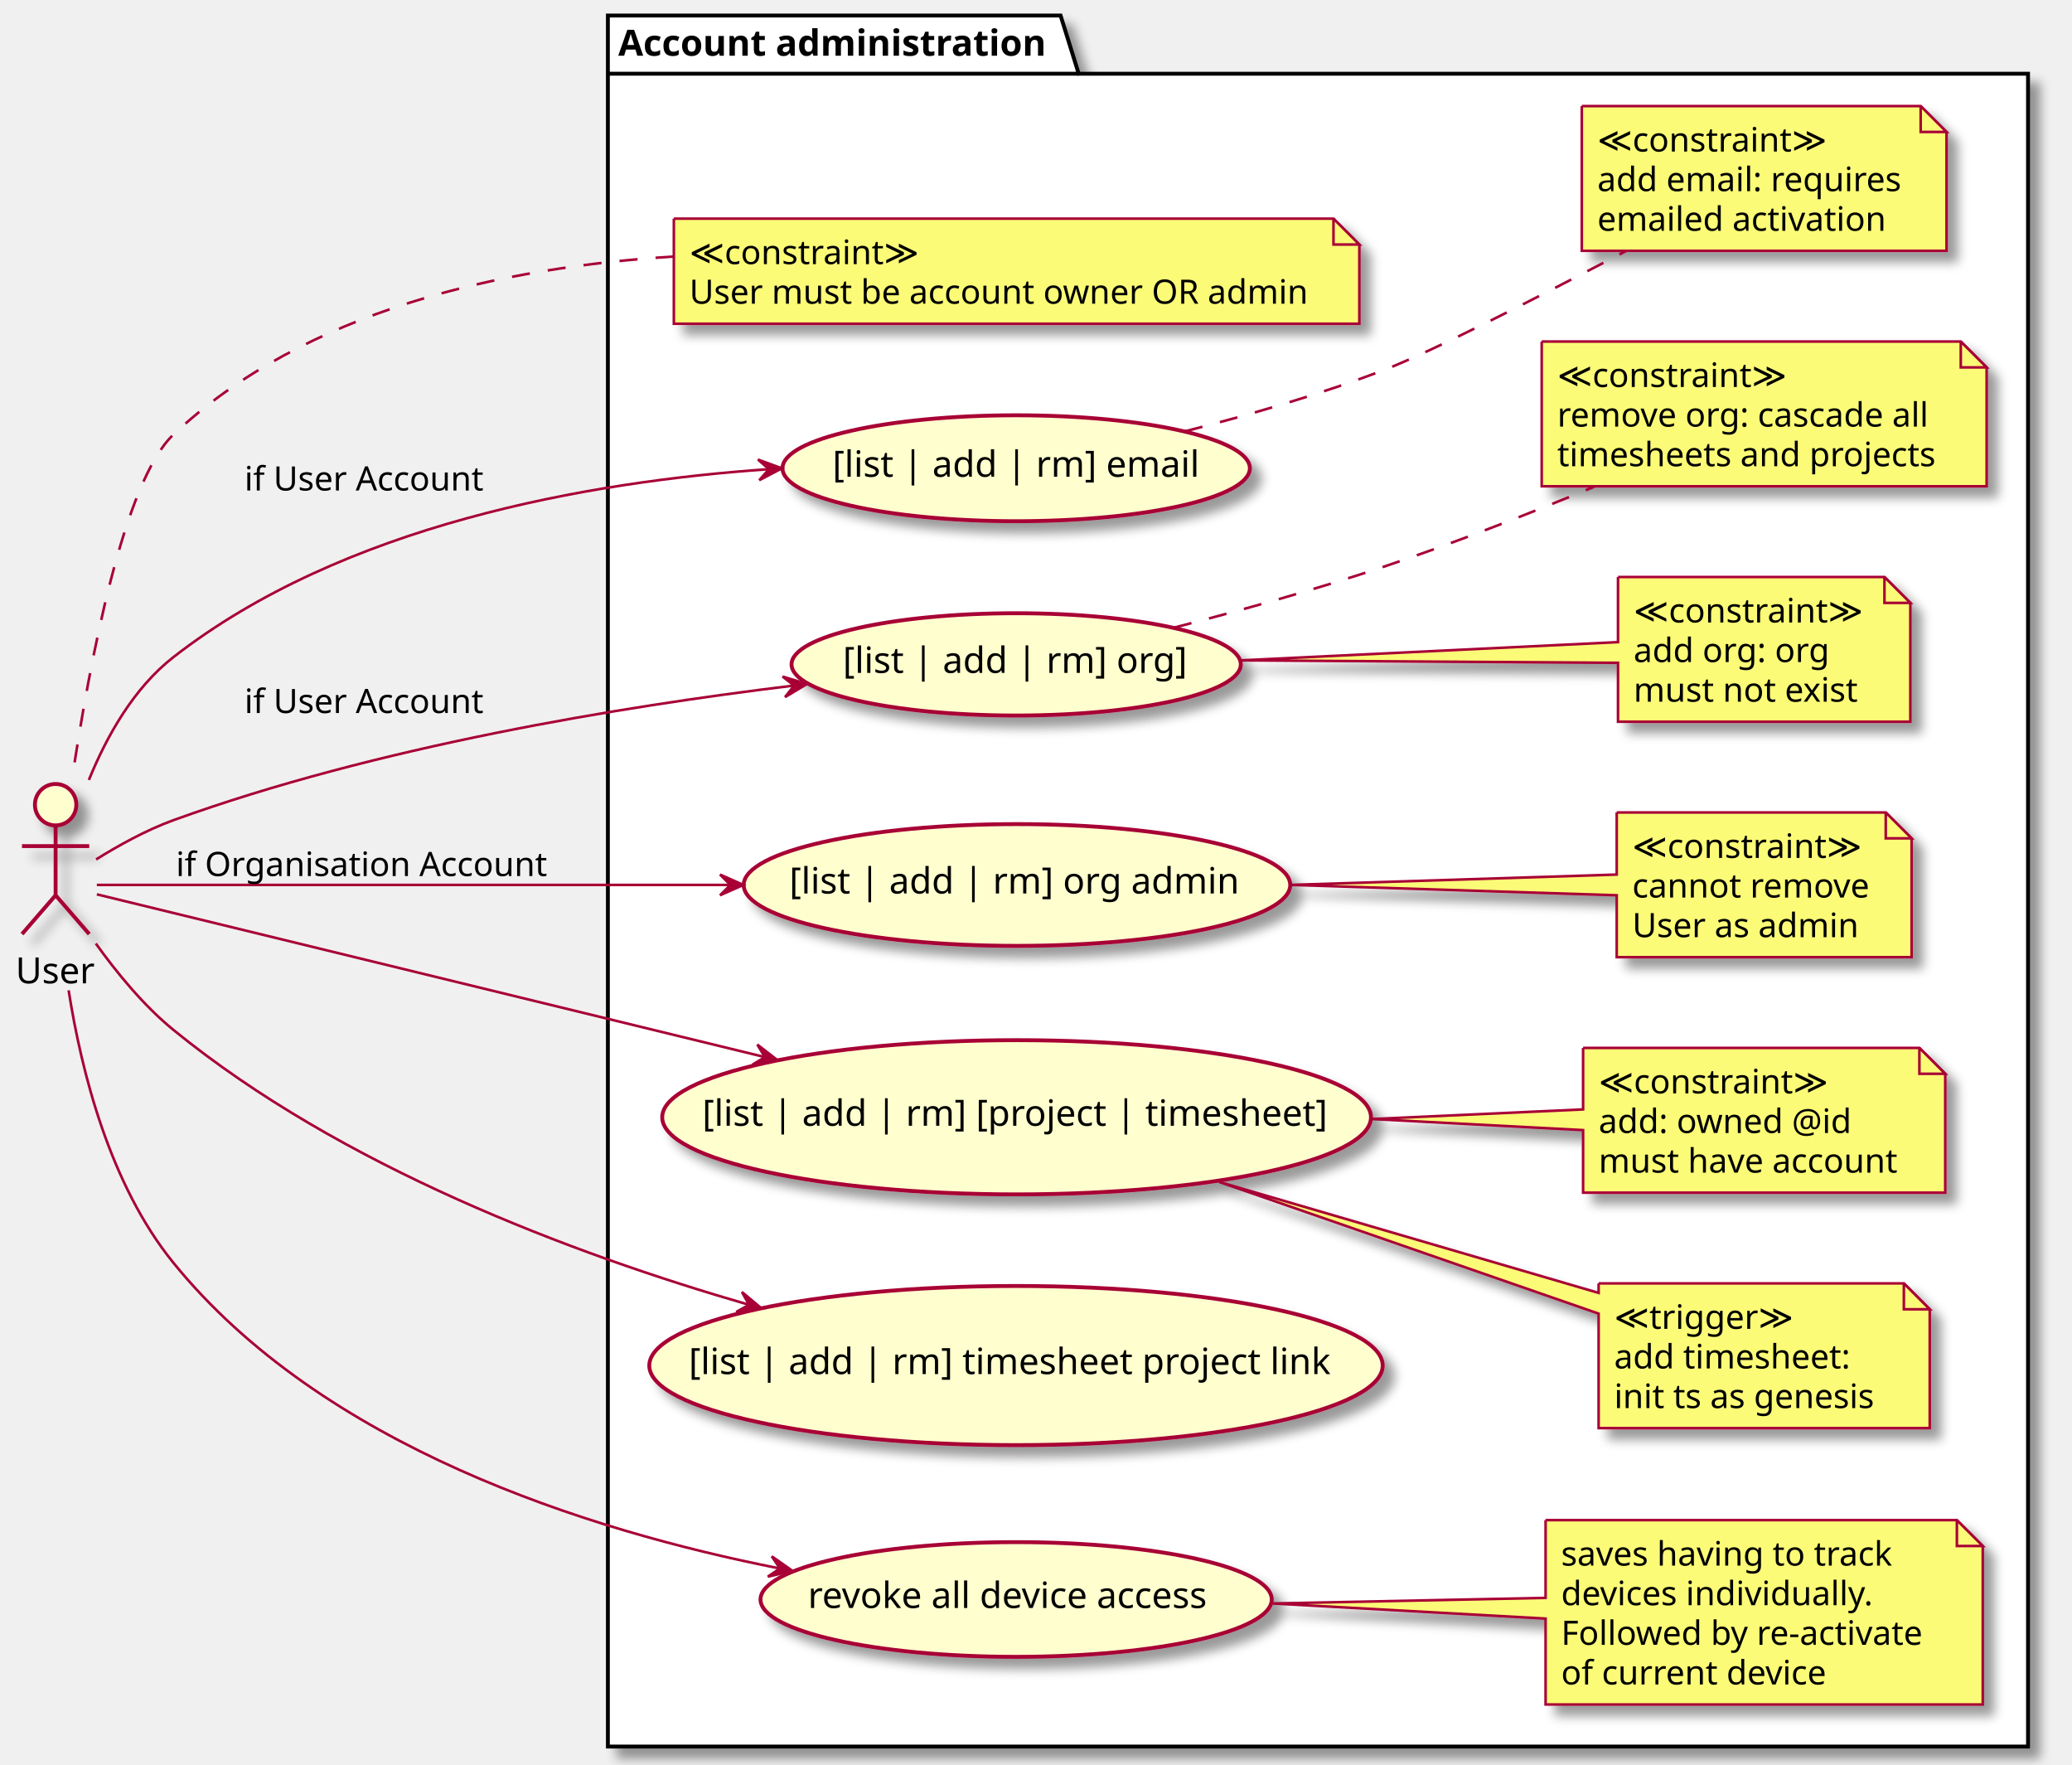
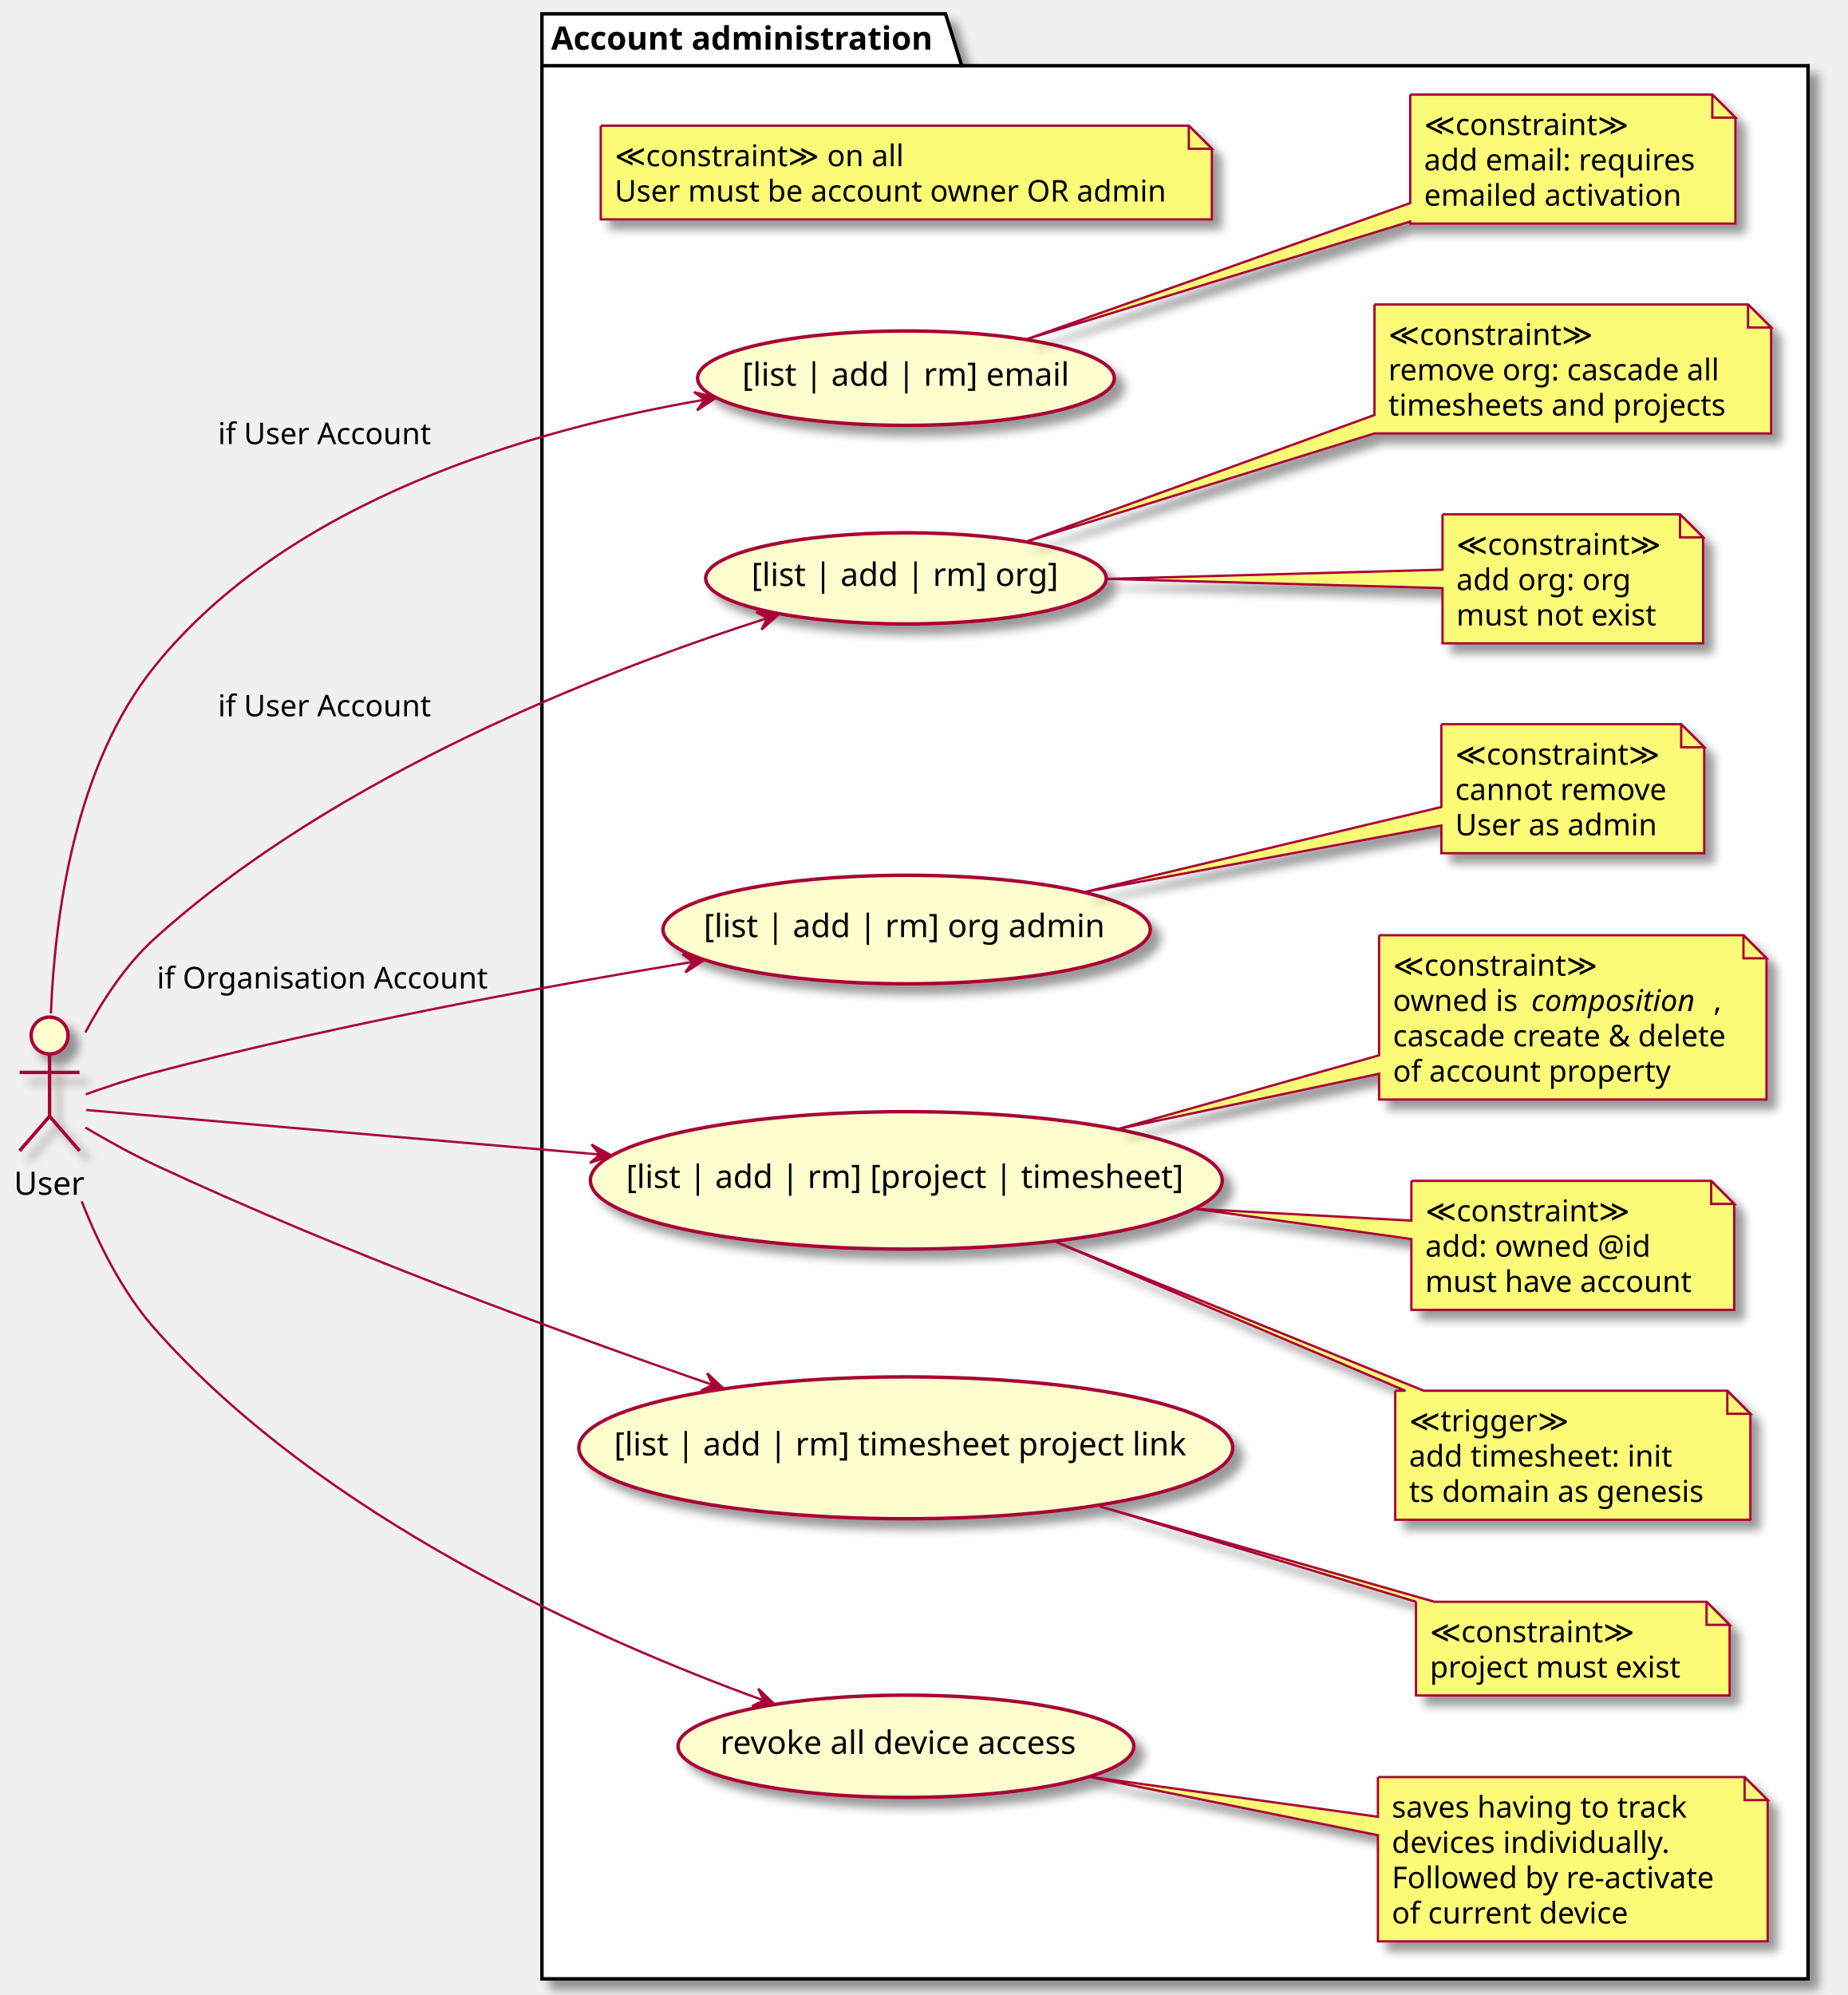
- <svg xmlns="http://www.w3.org/2000/svg" contentScriptType="application/ecmascript" contentStyleType="text/css" height="682px" preserveAspectRatio="none" style="width:801px;height:682px;background:#FFFFFF;" version="1.1" viewBox="0 0 801 682" width="801px" zoomAndPan="magnify">
+ <svg xmlns="http://www.w3.org/2000/svg" contentScriptType="application/ecmascript" contentStyleType="text/css" height="865px" preserveAspectRatio="none" style="width:801px;height:865px;background:#FFFFFF;" version="1.1" viewBox="0 0 801 865" width="801px" zoomAndPan="magnify">
  <defs>
-     <filter height="300%" id="flcn57iems5op" width="300%" x="-1" y="-1">
+     <filter height="300%" id="f164d3xvuinjhz" width="300%" x="-1" y="-1">
      <feGaussianBlur result="blurOut" stdDeviation="2.0" />
      <feColorMatrix in="blurOut" result="blurOut2" type="matrix" values="0 0 0 0 0 0 0 0 0 0 0 0 0 0 0 0 0 0 .4 0" />
      <feOffset dx="4.0" dy="4.0" in="blurOut2" result="blurOut3" />
      <feBlend in="SourceGraphic" in2="blurOut3" mode="normal" />
    </filter>
  </defs>
  <g>
-     <polygon fill="#FFFFFF" filter="url(#flcn57iems5op)" points="235,6,410,6,417,28.488,784,28.488,784,675,235,675,235,6" style="stroke:#000000;stroke-width:1.5;" />
+     <polygon fill="#FFFFFF" filter="url(#f164d3xvuinjhz)" points="235,6,410,6,417,28.488,784,28.488,784,858,235,858,235,6" style="stroke:#000000;stroke-width:1.5;" />
    <line style="stroke:#000000;stroke-width:1.5;" x1="235" x2="417" y1="28.488" y2="28.488" />
    <text fill="#000000" font-family="sans-serif" font-size="14" font-weight="bold" lengthAdjust="spacing" textLength="169" x="239" y="21.535">Account administration</text>
-     <path d="M260.5,84.5 L260.5,125.121 L525.5,125.121 L525.5,94.5 L515.5,84.5 L260.5,84.5 " fill="#FBFB77" filter="url(#flcn57iems5op)" style="stroke:#A80036;stroke-width:1.0;" />
-     <path d="M515.5,84.5 L515.5,94.5 L525.5,94.5 L515.5,84.5 " fill="#FBFB77" style="stroke:#A80036;stroke-width:1.0;" />
-     <text fill="#000000" font-family="sans-serif" font-size="13" lengthAdjust="spacing" textLength="83" x="266.5" y="102.068">≪constraint≫</text>
-     <text fill="#000000" font-family="sans-serif" font-size="13" lengthAdjust="spacing" textLength="244" x="266.5" y="117.379">User must be account owner OR admin</text>
-     <ellipse cx="392.839" cy="180.968" fill="#FEFECE" filter="url(#flcn57iems5op)" rx="90.339" ry="20.468" style="stroke:#A80036;stroke-width:1.5;" />
-     <text fill="#000000" font-family="sans-serif" font-size="14" lengthAdjust="spacing" textLength="142" x="321.839" y="184.259">[list | add | rm] email</text>
-     <path d="M611.5,41 L611.5,96.932 L752.5,96.932 L752.5,51 L742.5,41 L611.5,41 " fill="#FBFB77" filter="url(#flcn57iems5op)" style="stroke:#A80036;stroke-width:1.0;" />
+     <path d="M260.5,54.5 L260.5,95.121 L525.5,95.121 L525.5,64.5 L515.5,54.5 L260.5,54.5 " fill="#FBFB77" filter="url(#f164d3xvuinjhz)" style="stroke:#A80036;stroke-width:1.0;" />
+     <path d="M515.5,54.5 L515.5,64.5 L525.5,64.5 L515.5,54.5 " fill="#FBFB77" style="stroke:#A80036;stroke-width:1.0;" />
+     <text fill="#000000" font-family="sans-serif" font-size="13" lengthAdjust="spacing" textLength="122" x="266.5" y="72.068">≪constraint≫ on all</text>
+     <text fill="#000000" font-family="sans-serif" font-size="13" lengthAdjust="spacing" textLength="244" x="266.5" y="87.379">User must be account owner OR admin</text>
+     <ellipse cx="392.839" cy="163.968" fill="#FEFECE" filter="url(#f164d3xvuinjhz)" rx="90.339" ry="20.468" style="stroke:#A80036;stroke-width:1.5;" />
+     <text fill="#000000" font-family="sans-serif" font-size="14" lengthAdjust="spacing" textLength="142" x="321.839" y="167.259">[list | add | rm] email</text>
+     <path d="M611.5,41 L611.5,88.05 L444.98,147.13 L611.5,96.05 L611.5,96.932 A0,0 0 0 0 611.5,96.932 L752.5,96.932 A0,0 0 0 0 752.5,96.932 L752.5,51 L742.5,41 L611.5,41 A0,0 0 0 0 611.5,41 " fill="#FBFB77" filter="url(#f164d3xvuinjhz)" style="stroke:#A80036;stroke-width:1.0;" />
    <path d="M742.5,41 L742.5,51 L752.5,51 L742.5,41 " fill="#FBFB77" style="stroke:#A80036;stroke-width:1.0;" />
    <text fill="#000000" font-family="sans-serif" font-size="13" lengthAdjust="spacing" textLength="83" x="617.5" y="58.568">≪constraint≫</text>
    <text fill="#000000" font-family="sans-serif" font-size="13" lengthAdjust="spacing" textLength="120" x="617.5" y="73.879">add email: requires</text>
    <text fill="#000000" font-family="sans-serif" font-size="13" lengthAdjust="spacing" textLength="115" x="617.5" y="89.189">emailed activation</text>
-     <ellipse cx="392.834" cy="256.767" fill="#FEFECE" filter="url(#flcn57iems5op)" rx="86.834" ry="19.767" style="stroke:#A80036;stroke-width:1.5;" />
-     <text fill="#000000" font-family="sans-serif" font-size="14" lengthAdjust="spacing" textLength="134" x="325.834" y="260.058">[list | add | rm] org]</text>
-     <path d="M625.5,223 L625.5,248.17 L479.72,255.21 L625.5,256.17 L625.5,278.932 A0,0 0 0 0 625.5,278.932 L738.5,278.932 A0,0 0 0 0 738.5,278.932 L738.5,233 L728.5,223 L625.5,223 A0,0 0 0 0 625.5,223 " fill="#FBFB77" filter="url(#flcn57iems5op)" style="stroke:#A80036;stroke-width:1.0;" />
+     <ellipse cx="392.834" cy="250.767" fill="#FEFECE" filter="url(#f164d3xvuinjhz)" rx="86.834" ry="19.767" style="stroke:#A80036;stroke-width:1.5;" />
+     <text fill="#000000" font-family="sans-serif" font-size="14" lengthAdjust="spacing" textLength="134" x="325.834" y="254.058">[list | add | rm] org]</text>
+     <path d="M625.5,223 L625.5,247 L480.11,251 L625.5,255 L625.5,278.932 A0,0 0 0 0 625.5,278.932 L738.5,278.932 A0,0 0 0 0 738.5,278.932 L738.5,233 L728.5,223 L625.5,223 A0,0 0 0 0 625.5,223 " fill="#FBFB77" filter="url(#f164d3xvuinjhz)" style="stroke:#A80036;stroke-width:1.0;" />
    <path d="M728.5,223 L728.5,233 L738.5,233 L728.5,223 " fill="#FBFB77" style="stroke:#A80036;stroke-width:1.0;" />
    <text fill="#000000" font-family="sans-serif" font-size="13" lengthAdjust="spacing" textLength="83" x="631.5" y="240.568">≪constraint≫</text>
    <text fill="#000000" font-family="sans-serif" font-size="13" lengthAdjust="spacing" textLength="77" x="631.5" y="255.879">add org: org</text>
    <text fill="#000000" font-family="sans-serif" font-size="13" lengthAdjust="spacing" textLength="92" x="631.5" y="271.19">must not exist</text>
-     <path d="M596,132 L596,187.932 L768,187.932 L768,142 L758,132 L596,132 " fill="#FBFB77" filter="url(#flcn57iems5op)" style="stroke:#A80036;stroke-width:1.0;" />
+     <path d="M596,132 L596,179.932 L444.98,234.84 L596,187.932 L596,187.932 A0,0 0 0 0 596,187.932 L768,187.932 A0,0 0 0 0 768,187.932 L768,142 L758,132 L596,132 A0,0 0 0 0 596,132 " fill="#FBFB77" filter="url(#f164d3xvuinjhz)" style="stroke:#A80036;stroke-width:1.0;" />
    <path d="M758,132 L758,142 L768,142 L758,132 " fill="#FBFB77" style="stroke:#A80036;stroke-width:1.0;" />
    <text fill="#000000" font-family="sans-serif" font-size="13" lengthAdjust="spacing" textLength="83" x="602" y="149.568">≪constraint≫</text>
    <text fill="#000000" font-family="sans-serif" font-size="13" lengthAdjust="spacing" textLength="148" x="602" y="164.879">remove org: cascade all</text>
    <text fill="#000000" font-family="sans-serif" font-size="13" lengthAdjust="spacing" textLength="151" x="602" y="180.19">timesheets and projects</text>
-     <ellipse cx="393.141" cy="342.028" fill="#FEFECE" filter="url(#flcn57iems5op)" rx="105.641" ry="23.528" style="stroke:#A80036;stroke-width:1.5;" />
-     <text fill="#000000" font-family="sans-serif" font-size="14" lengthAdjust="spacing" textLength="176" x="305.141" y="345.319">[list | add | rm] org admin</text>
-     <path d="M625,314 L625,338 L498.83,342 L625,346 L625,369.932 A0,0 0 0 0 625,369.932 L739,369.932 A0,0 0 0 0 739,369.932 L739,324 L729,314 L625,314 A0,0 0 0 0 625,314 " fill="#FBFB77" filter="url(#flcn57iems5op)" style="stroke:#A80036;stroke-width:1.0;" />
+     <ellipse cx="393.141" cy="403.028" fill="#FEFECE" filter="url(#f164d3xvuinjhz)" rx="105.641" ry="23.528" style="stroke:#A80036;stroke-width:1.5;" />
+     <text fill="#000000" font-family="sans-serif" font-size="14" lengthAdjust="spacing" textLength="176" x="305.141" y="406.319">[list | add | rm] org admin</text>
+     <path d="M625,314 L625,349.91 L470.16,386.81 L625,357.91 L625,369.932 A0,0 0 0 0 625,369.932 L739,369.932 A0,0 0 0 0 739,369.932 L739,324 L729,314 L625,314 A0,0 0 0 0 625,314 " fill="#FBFB77" filter="url(#f164d3xvuinjhz)" style="stroke:#A80036;stroke-width:1.0;" />
    <path d="M729,314 L729,324 L739,324 L729,314 " fill="#FBFB77" style="stroke:#A80036;stroke-width:1.0;" />
    <text fill="#000000" font-family="sans-serif" font-size="13" lengthAdjust="spacing" textLength="83" x="631" y="331.568">≪constraint≫</text>
    <text fill="#000000" font-family="sans-serif" font-size="13" lengthAdjust="spacing" textLength="93" x="631" y="346.879">cannot remove</text>
    <text fill="#000000" font-family="sans-serif" font-size="13" lengthAdjust="spacing" textLength="89" x="631" y="362.19">User as admin</text>
-     <ellipse cx="392.998" cy="431.8" fill="#FEFECE" filter="url(#flcn57iems5op)" rx="136.998" ry="29.799" style="stroke:#A80036;stroke-width:1.5;" />
-     <text fill="#000000" font-family="sans-serif" font-size="14" lengthAdjust="spacing" textLength="243" x="271.498" y="435.091">[list | add | rm] [project | timesheet]</text>
-     <path d="M618,496 L618,499.68 L471.29,456.78 L618,507.68 L618,551.932 A0,0 0 0 0 618,551.932 L746,551.932 A0,0 0 0 0 746,551.932 L746,506 L736,496 L618,496 A0,0 0 0 0 618,496 " fill="#FBFB77" filter="url(#flcn57iems5op)" style="stroke:#A80036;stroke-width:1.0;" />
-     <path d="M736,496 L736,506 L746,506 L736,496 " fill="#FBFB77" style="stroke:#A80036;stroke-width:1.0;" />
-     <text fill="#000000" font-family="sans-serif" font-size="13" lengthAdjust="spacing" textLength="61" x="624" y="513.568">≪trigger≫</text>
-     <text fill="#000000" font-family="sans-serif" font-size="13" lengthAdjust="spacing" textLength="93" x="624" y="528.879">add timesheet:</text>
-     <text fill="#000000" font-family="sans-serif" font-size="13" lengthAdjust="spacing" textLength="107" x="624" y="544.189">init ts as genesis</text>
-     <path d="M612,405 L612,428.76 L530.36,432.48 L612,436.76 L612,460.932 A0,0 0 0 0 612,460.932 L752,460.932 A0,0 0 0 0 752,460.932 L752,415 L742,405 L612,405 A0,0 0 0 0 612,405 " fill="#FBFB77" filter="url(#flcn57iems5op)" style="stroke:#A80036;stroke-width:1.0;" />
-     <path d="M742,405 L742,415 L752,415 L742,405 " fill="#FBFB77" style="stroke:#A80036;stroke-width:1.0;" />
-     <text fill="#000000" font-family="sans-serif" font-size="13" lengthAdjust="spacing" textLength="83" x="618" y="422.568">≪constraint≫</text>
-     <text fill="#000000" font-family="sans-serif" font-size="13" lengthAdjust="spacing" textLength="99" x="618" y="437.879">add: owned @id</text>
-     <text fill="#000000" font-family="sans-serif" font-size="13" lengthAdjust="spacing" textLength="119" x="618" y="453.19">must have account</text>
-     <ellipse cx="392.764" cy="527.753" fill="#FEFECE" filter="url(#flcn57iems5op)" rx="141.764" ry="30.753" style="stroke:#A80036;stroke-width:1.5;" />
-     <text fill="#000000" font-family="sans-serif" font-size="14" lengthAdjust="spacing" textLength="253" x="266.264" y="531.044">[list | add | rm] timesheet project link</text>
-     <ellipse cx="392.82" cy="618.164" fill="#FEFECE" filter="url(#flcn57iems5op)" rx="98.82" ry="22.164" style="stroke:#A80036;stroke-width:1.5;" />
-     <text fill="#000000" font-family="sans-serif" font-size="14" lengthAdjust="spacing" textLength="161" x="312.32" y="621.455">revoke all device access</text>
-     <path d="M597.5,587.5 L597.5,617.54 L491.97,619.71 L597.5,625.54 L597.5,658.742 A0,0 0 0 0 597.5,658.742 L766.5,658.742 A0,0 0 0 0 766.5,658.742 L766.5,597.5 L756.5,587.5 L597.5,587.5 A0,0 0 0 0 597.5,587.5 " fill="#FBFB77" filter="url(#flcn57iems5op)" style="stroke:#A80036;stroke-width:1.0;" />
-     <path d="M756.5,587.5 L756.5,597.5 L766.5,597.5 L756.5,587.5 " fill="#FBFB77" style="stroke:#A80036;stroke-width:1.0;" />
-     <text fill="#000000" font-family="sans-serif" font-size="13" lengthAdjust="spacing" textLength="134" x="603.5" y="605.068">saves having to track</text>
-     <text fill="#000000" font-family="sans-serif" font-size="13" lengthAdjust="spacing" textLength="128" x="603.5" y="620.379">devices individually.</text>
-     <text fill="#000000" font-family="sans-serif" font-size="13" lengthAdjust="spacing" textLength="148" x="603.5" y="635.689">Followed by re-activate</text>
-     <text fill="#000000" font-family="sans-serif" font-size="13" lengthAdjust="spacing" textLength="106" x="603.5" y="651">of current device</text>
-     <ellipse cx="21.5" cy="311" fill="#FEFECE" filter="url(#flcn57iems5op)" rx="8" ry="8" style="stroke:#A80036;stroke-width:1.5;" />
-     <path d="M21.5,319 L21.5,346 M8.5,327 L34.5,327 M21.5,346 L8.5,361 M21.5,346 L34.5,361 " fill="none" filter="url(#flcn57iems5op)" style="stroke:#A80036;stroke-width:1.5;" />
-     <text fill="#000000" font-family="sans-serif" font-size="14" lengthAdjust="spacing" textLength="31" x="6" y="380.035">User</text>
-     <path d="M260.42,99.15 C194.54,103.27 118.12,119.8 67,168 C47.89,186.02 34.65,255.7 27.84,301.23 " fill="none" id="GMN4-User" style="stroke:#A80036;stroke-width:1.0;stroke-dasharray:7.0,7.0;" />
-     <path d="M34.36,301.43 C41.28,284.43 51.74,265.89 67,254 C132.6,202.9 227.05,186.17 297.24,181.33 " fill="none" id="User-to-userAdminEmail" style="stroke:#A80036;stroke-width:1.0;" />
-     <polygon fill="#A80036" points="302.25,181,293.006,177.601,297.261,181.329,293.533,185.583,302.25,181" style="stroke:#A80036;stroke-width:1.0;" />
-     <text fill="#000000" font-family="sans-serif" font-size="13" lengthAdjust="spacing" textLength="97" x="94.5" y="189.568">if User Account</text>
-     <path d="M458.06,166.7 C482.49,160.48 510.38,152.44 535,143 C553.37,135.95 594.6,114.87 628.57,97 " fill="none" id="userAdminEmail-GMN9" style="stroke:#A80036;stroke-width:1.0;stroke-dasharray:7.0,7.0;" />
-     <path d="M37.15,332.15 C45.56,326.91 56.5,320.8 67,317 C145.61,288.55 240.02,273.05 306.78,264.97 " fill="none" id="User-to-userAdminOrg" style="stroke:#A80036;stroke-width:1.0;" />
-     <polygon fill="#A80036" points="311.94,264.36,302.526,261.467,306.976,264.959,303.484,269.41,311.94,264.36" style="stroke:#A80036;stroke-width:1.0;" />
-     <text fill="#000000" font-family="sans-serif" font-size="13" lengthAdjust="spacing" textLength="97" x="94.5" y="275.568">if User Account</text>
-     <path d="M453.82,242.58 C479.08,236.06 508.68,227.83 535,219 C561.96,209.96 591.11,198.53 616.22,188.14 " fill="none" id="userAdminOrg-GMN17" style="stroke:#A80036;stroke-width:1.0;stroke-dasharray:7.0,7.0;" />
-     <path d="M37.44,342 C78.15,342 193.86,342 282.12,342 " fill="none" id="User-to-orgAdmin" style="stroke:#A80036;stroke-width:1.0;" />
-     <polygon fill="#A80036" points="287.36,342,278.36,338,282.36,342,278.36,346,287.36,342" style="stroke:#A80036;stroke-width:1.0;" />
-     <text fill="#000000" font-family="sans-serif" font-size="13" lengthAdjust="spacing" textLength="150" x="68" y="338.568">if Organisation Account</text>
-     <path d="M37.44,345.64 C80.24,356.06 205.96,386.69 295.52,408.5 " fill="none" id="User-to-ownedAdmin" style="stroke:#A80036;stroke-width:1.0;" />
-     <polygon fill="#A80036" points="300.56,409.73,292.765,403.71,295.703,408.544,290.868,411.481,300.56,409.73" style="stroke:#A80036;stroke-width:1.0;" />
-     <path d="M37.05,364.65 C44.95,375.69 55.45,388.58 67,398 C131.86,450.87 220.97,484.48 289.48,504.25 " fill="none" id="User-to-[list | add | rm] timesheet project link" style="stroke:#A80036;stroke-width:1.0;" />
-     <polygon fill="#A80036" points="294.38,505.65,286.82,499.337,289.571,504.28,284.628,507.031,294.38,505.65" style="stroke:#A80036;stroke-width:1.0;" />
-     <path d="M26.53,382.74 C31.5,414.4 42.53,457.86 67,488 C124.6,558.95 226.69,591.41 301.11,606.11 " fill="none" id="User-to-revoke all device access" style="stroke:#A80036;stroke-width:1.0;" />
-     <polygon fill="#A80036" points="306.42,607.14,298.354,601.489,301.513,606.181,296.82,609.34,306.42,607.14" style="stroke:#A80036;stroke-width:1.0;" />
+     <ellipse cx="392.998" cy="511.8" fill="#FEFECE" filter="url(#f164d3xvuinjhz)" rx="136.998" ry="29.799" style="stroke:#A80036;stroke-width:1.5;" />
+     <text fill="#000000" font-family="sans-serif" font-size="14" lengthAdjust="spacing" textLength="243" x="271.498" y="515.091">[list | add | rm] [project | timesheet]</text>
+     <path d="M605,603 L605,658.932 A0,0 0 0 0 605,658.932 L759,658.932 A0,0 0 0 0 759,658.932 L759,613 L749,603 L617.4,603 L458.05,538.56 L609.4,603 L605,603 A0,0 0 0 0 605,603 " fill="#FBFB77" filter="url(#f164d3xvuinjhz)" style="stroke:#A80036;stroke-width:1.0;" />
+     <path d="M749,603 L749,613 L759,613 L749,603 " fill="#FBFB77" style="stroke:#A80036;stroke-width:1.0;" />
+     <text fill="#000000" font-family="sans-serif" font-size="13" lengthAdjust="spacing" textLength="61" x="611" y="620.568">≪trigger≫</text>
+     <text fill="#000000" font-family="sans-serif" font-size="13" lengthAdjust="spacing" textLength="118" x="611" y="635.879">add timesheet: init</text>
+     <text fill="#000000" font-family="sans-serif" font-size="13" lengthAdjust="spacing" textLength="133" x="611" y="651.189">ts domain as genesis</text>
+     <path d="M612,512 L612,529.24 L518.63,524.16 L612,537.24 L612,567.932 A0,0 0 0 0 612,567.932 L752,567.932 A0,0 0 0 0 752,567.932 L752,522 L742,512 L612,512 A0,0 0 0 0 612,512 " fill="#FBFB77" filter="url(#f164d3xvuinjhz)" style="stroke:#A80036;stroke-width:1.0;" />
+     <path d="M742,512 L742,522 L752,522 L742,512 " fill="#FBFB77" style="stroke:#A80036;stroke-width:1.0;" />
+     <text fill="#000000" font-family="sans-serif" font-size="13" lengthAdjust="spacing" textLength="83" x="618" y="529.568">≪constraint≫</text>
+     <text fill="#000000" font-family="sans-serif" font-size="13" lengthAdjust="spacing" textLength="99" x="618" y="544.879">add: owned @id</text>
+     <text fill="#000000" font-family="sans-serif" font-size="13" lengthAdjust="spacing" textLength="119" x="618" y="560.189">must have account</text>
+     <path d="M598,405.5 L598,457.57 L484.41,489.63 L598,465.57 L598,476.742 A0,0 0 0 0 598,476.742 L766,476.742 A0,0 0 0 0 766,476.742 L766,415.5 L756,405.5 L598,405.5 A0,0 0 0 0 598,405.5 " fill="#FBFB77" filter="url(#f164d3xvuinjhz)" style="stroke:#A80036;stroke-width:1.0;" />
+     <path d="M756,405.5 L756,415.5 L766,415.5 L756,405.5 " fill="#FBFB77" style="stroke:#A80036;stroke-width:1.0;" />
+     <text fill="#000000" font-family="sans-serif" font-size="13" lengthAdjust="spacing" textLength="83" x="604" y="423.068">≪constraint≫</text>
+     <text fill="#000000" font-family="sans-serif" font-size="13" lengthAdjust="spacing" textLength="56" x="604" y="438.379">owned is</text>
+     <text fill="#000000" font-family="sans-serif" font-size="13" font-style="italic" lengthAdjust="spacing" textLength="79" x="664" y="438.379">composition</text>
+     <text fill="#000000" font-family="sans-serif" font-size="13" lengthAdjust="spacing" textLength="4" x="743" y="438.379">,</text>
+     <text fill="#000000" font-family="sans-serif" font-size="13" lengthAdjust="spacing" textLength="147" x="604" y="453.69">cascade create &amp; delete</text>
+     <text fill="#000000" font-family="sans-serif" font-size="13" lengthAdjust="spacing" textLength="124" x="604" y="469">of account property</text>
+     <ellipse cx="392.764" cy="627.753" fill="#FEFECE" filter="url(#f164d3xvuinjhz)" rx="141.764" ry="30.753" style="stroke:#A80036;stroke-width:1.5;" />
+     <text fill="#000000" font-family="sans-serif" font-size="14" lengthAdjust="spacing" textLength="253" x="266.264" y="631.044">[list | add | rm] timesheet project link</text>
+     <path d="M614,694.5 L614,735.121 A0,0 0 0 0 614,735.121 L750,735.121 A0,0 0 0 0 750,735.121 L750,704.5 L740,694.5 L622,694.5 L477.01,653.16 L614,694.5 L614,694.5 A0,0 0 0 0 614,694.5 " fill="#FBFB77" filter="url(#f164d3xvuinjhz)" style="stroke:#A80036;stroke-width:1.0;" />
+     <path d="M740,694.5 L740,704.5 L750,704.5 L740,694.5 " fill="#FBFB77" style="stroke:#A80036;stroke-width:1.0;" />
+     <text fill="#000000" font-family="sans-serif" font-size="13" lengthAdjust="spacing" textLength="83" x="620" y="712.068">≪constraint≫</text>
+     <text fill="#000000" font-family="sans-serif" font-size="13" lengthAdjust="spacing" textLength="115" x="620" y="727.379">project must exist</text>
+     <ellipse cx="392.82" cy="757.164" fill="#FEFECE" filter="url(#f164d3xvuinjhz)" rx="98.82" ry="22.164" style="stroke:#A80036;stroke-width:1.5;" />
+     <text fill="#000000" font-family="sans-serif" font-size="14" lengthAdjust="spacing" textLength="161" x="312.32" y="760.455">revoke all device access</text>
+     <path d="M597.5,770.5 L597.5,787.73 L472.04,770.32 L597.5,795.73 L597.5,841.742 A0,0 0 0 0 597.5,841.742 L766.5,841.742 A0,0 0 0 0 766.5,841.742 L766.5,780.5 L756.5,770.5 L597.5,770.5 A0,0 0 0 0 597.5,770.5 " fill="#FBFB77" filter="url(#f164d3xvuinjhz)" style="stroke:#A80036;stroke-width:1.0;" />
+     <path d="M756.5,770.5 L756.5,780.5 L766.5,780.5 L756.5,770.5 " fill="#FBFB77" style="stroke:#A80036;stroke-width:1.0;" />
+     <text fill="#000000" font-family="sans-serif" font-size="13" lengthAdjust="spacing" textLength="134" x="603.5" y="788.068">saves having to track</text>
+     <text fill="#000000" font-family="sans-serif" font-size="13" lengthAdjust="spacing" textLength="128" x="603.5" y="803.379">devices individually.</text>
+     <text fill="#000000" font-family="sans-serif" font-size="13" lengthAdjust="spacing" textLength="148" x="603.5" y="818.689">Followed by re-activate</text>
+     <text fill="#000000" font-family="sans-serif" font-size="13" lengthAdjust="spacing" textLength="106" x="603.5" y="834">of current device</text>
+     <ellipse cx="21.5" cy="449" fill="#FEFECE" filter="url(#f164d3xvuinjhz)" rx="8" ry="8" style="stroke:#A80036;stroke-width:1.5;" />
+     <path d="M21.5,457 L21.5,484 M8.5,465 L34.5,465 M21.5,484 L8.5,499 M21.5,484 L34.5,499 " fill="none" filter="url(#f164d3xvuinjhz)" style="stroke:#A80036;stroke-width:1.5;" />
+     <text fill="#000000" font-family="sans-serif" font-size="14" lengthAdjust="spacing" textLength="31" x="6" y="518.035">User</text>
+     <path d="M22.08,439.42 C23.72,397.43 32.29,332.09 67,289 C125.15,216.82 230.22,186.26 305.15,173.36 " fill="none" id="User-to-userAdminEmail" style="stroke:#A80036;stroke-width:1.0;" />
+     <polygon fill="#A80036" points="310.49,172.46,300.951,170.007,305.559,173.289,302.278,177.897,310.49,172.46" style="stroke:#A80036;stroke-width:1.0;" />
+     <text fill="#000000" font-family="sans-serif" font-size="13" lengthAdjust="spacing" textLength="97" x="94.5" y="192.568">if User Account</text>
+     <path d="M37,447.65 C44.43,433.79 54.56,418.25 67,407 C145.64,335.85 262.55,290.55 332.62,268.04 " fill="none" id="User-to-userAdminOrg" style="stroke:#A80036;stroke-width:1.0;" />
+     <polygon fill="#A80036" points="337.58,266.46,327.792,265.37,332.814,267.973,330.212,272.995,337.58,266.46" style="stroke:#A80036;stroke-width:1.0;" />
+     <text fill="#000000" font-family="sans-serif" font-size="13" lengthAdjust="spacing" textLength="97" x="94.5" y="310.568">if User Account</text>
+     <path d="M37.18,474.49 C45.78,471.4 56.91,467.65 67,465 C144.84,444.56 234.82,427.92 300.34,417.05 " fill="none" id="User-to-orgAdmin" style="stroke:#A80036;stroke-width:1.0;" />
+     <polygon fill="#A80036" points="305.41,416.21,295.878,413.731,300.477,417.025,297.182,421.624,305.41,416.21" style="stroke:#A80036;stroke-width:1.0;" />
+     <text fill="#000000" font-family="sans-serif" font-size="13" lengthAdjust="spacing" textLength="150" x="68" y="428.568">if Organisation Account</text>
+     <path d="M37.44,481.29 C74.84,484.53 175.54,493.25 260.11,500.58 " fill="none" id="User-to-ownedAdmin" style="stroke:#A80036;stroke-width:1.0;" />
+     <polygon fill="#A80036" points="265.14,501.01,256.516,496.254,260.158,500.582,255.831,504.224,265.14,501.01" style="stroke:#A80036;stroke-width:1.0;" />
+     <path d="M37.04,488.9 C45.6,493.95 56.72,500.2 67,505 C147.34,542.51 242.55,577.49 309.08,600.49 " fill="none" id="User-to-[list | add | rm] timesheet project link" style="stroke:#A80036;stroke-width:1.0;" />
+     <polygon fill="#A80036" points="313.82,602.12,306.638,595.381,309.099,600.475,304.005,602.936,313.82,602.12" style="stroke:#A80036;stroke-width:1.0;" />
+     <path d="M35.41,520.87 C42.62,539.18 53.02,560.16 67,576 C139.52,658.16 258.68,710.92 330.8,737.16 " fill="none" id="User-to-revoke all device access" style="stroke:#A80036;stroke-width:1.0;" />
+     <polygon fill="#A80036" points="335.91,739.01,328.8,732.194,331.207,737.314,326.087,739.72,335.91,739.01" style="stroke:#A80036;stroke-width:1.0;" />
  </g>
</svg>
